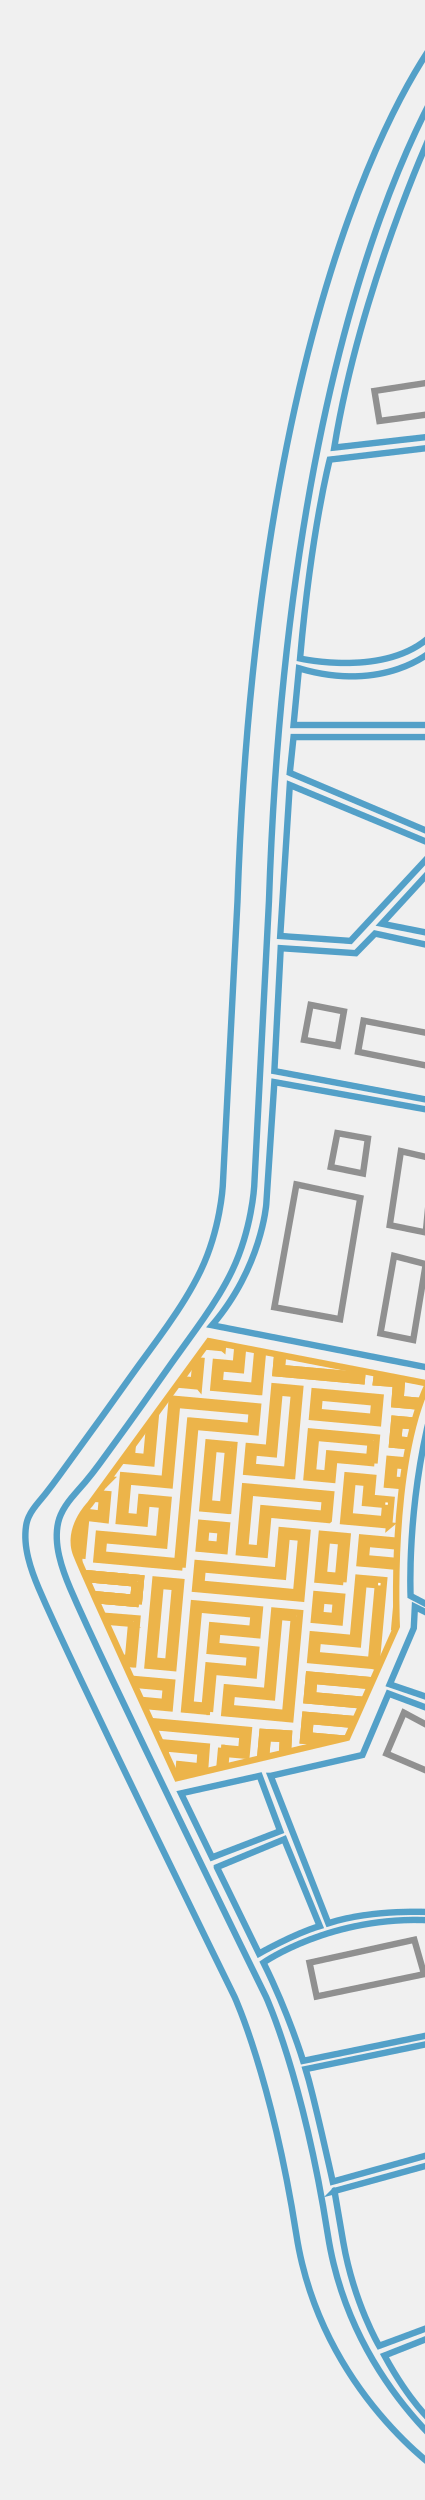
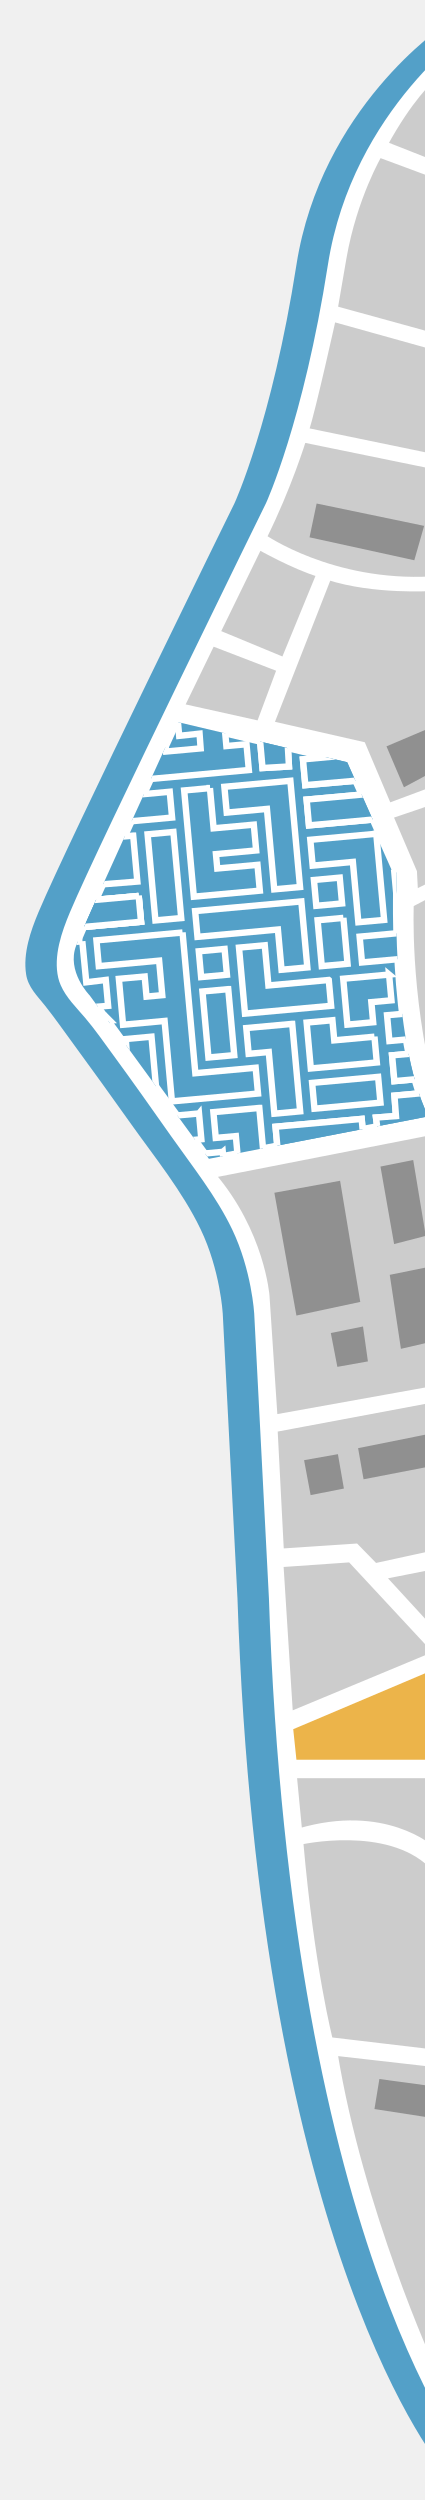
<svg xmlns="http://www.w3.org/2000/svg" id="Layer_4" viewBox="0 0 198.45 1169.62">
  <defs>
-     <style>.cls-1{stroke:#909090;}.cls-1,.cls-2,.cls-3{fill:none;}.cls-1,.cls-2,.cls-3,.cls-4{stroke-miterlimit:10;stroke-width:3px;}.cls-2{stroke:#53a0c8;}.cls-3,.cls-4{stroke:#ecb44a;}.cls-4{fill:#fff;}.cls-5{clip-path:url(#clippath);}</style>
+     <style>.cls-1{fill:#909090;stroke:none;}.cls-2{fill:#ccc;stroke:#fff;}.cls-3{fill:#53a0c8;stroke:#fff;}.cls-4{fill:#53a0c8;stroke:#fff;}.cls-1,.cls-2,.cls-3,.cls-4{stroke-miterlimit:10;stroke-width:3px;}.cls-5{clip-path:url(#clippath);}</style>
    <clipPath id="clippath">
      <path class="cls-3" d="M200.36,647.32l-102.62-19.85-55.79,76.46s-11.01,11.2-6.29,23.39c4.72,12.19,47.17,104.56,47.17,104.56l79.6-18.87,23.19-52.09s-3.54-76.26,14.74-113.6Z" />
    </clipPath>
  </defs>
-   <path class="cls-2" d="M207.57,13.93s-86.13,98.81-96.47,407.87l-6.89,133.28s-1.15,20.25-10.34,39.42c-8.5,17.74-21.7,33.96-33.03,49.92-8.76,12.34-17.59,24.62-26.54,36.83-4.37,5.97-8.63,12.07-13.23,17.87-3.63,4.56-7.98,8.67-8.86,14.72-1.49,9.8,2.09,20.19,5.83,29.08,13.79,32.76,91.7,191.31,91.7,191.31,0,0,17.45,37.91,28.94,111.45s68.89,111.91,68.89,111.91V13.93Z" />
-   <path class="cls-2" d="M222.29,13.93s-86.13,98.81-96.47,407.87l-6.89,133.28s-1.15,20.23-10.33,39.4c-7.39,15.42-18.66,29.55-28.47,43.47-8.97,12.74-17.94,25.48-27.15,38.05-4.31,5.88-8.5,11.96-13.23,17.51-4.07,4.78-8.81,9.36-11.35,15.2-.48,1.1-.88,2.24-1.15,3.42-2.35,10.2,1.61,21.52,5.51,30.79,13.79,32.76,91.7,191.31,91.7,191.31,0,0,17.45,37.91,28.94,111.45s68.89,111.91,68.89,111.91V13.93Z" />
-   <path class="cls-2" d="M201.69,62.45s-33.21,72.68-45.31,146.94l46.45-5.29-1.14-141.65Z" />
-   <path class="cls-2" d="M201.83,209.39l-47.56,5.64s-8.67,33.26-13.9,93.05c0,0,40.74,9.2,61.46-10.91v-87.77Z" />
-   <path class="cls-2" d="M201.83,304.63s-21.9,19.89-61.95,8.05l-2.54,26.5h64.5v-34.55Z" />
-   <polygon class="cls-2" points="201.83 344.84 137.33 344.84 135.58 361.57 201.83 389.65 201.83 344.84" />
-   <polygon class="cls-2" points="201.83 394.82 135.58 367.25 131.1 437.91 163.96 440.2 201.83 399.42 201.83 394.82" />
-   <polygon class="cls-2" points="201.83 436.76 178.61 432.16 201.83 406.88 201.83 436.76" />
-   <polygon class="cls-2" points="201.83 442.5 175.45 436.76 166.47 445.95 131.33 443.6 128.36 501.1 201.83 514.88 201.83 442.5" />
-   <path class="cls-2" d="M201.83,519.48l-73.47-13.21-3.78,57.13s-2.22,29.62-25.37,56.62l102.62,20.11v-120.64Z" />
-   <polygon class="cls-2" points="84.68 839.01 121.45 830.84 131.1 856.69 99.21 868.96 84.68 839.01" />
-   <path class="cls-2" d="M126.62,830.84l42.96-9.77,12.18-28.72,20.06,7.47v94.79s-26.96-1.72-48.21,5.17l-27-68.94Z" />
-   <path class="cls-2" d="M101.46,873.58l19.72,40.41s16.51-9.39,28.42-12.87l-16.66-40.6-31.48,13.05Z" />
-   <path class="cls-2" d="M123.25,918.21s31.82-22.26,78.58-19.78v53.43l-60.02,12.29s-6.8-22.34-18.56-45.94Z" />
-   <path class="cls-2" d="M142.98,968.04l58.86-12.15v51.89l-46.17,12.88s-9.28-41.96-12.69-52.62Z" />
-   <path class="cls-2" d="M156.5,1025.05l45.33-12.48v75.83l-24.47,9.09s-11.84-20.14-16.76-48.49-4.09-23.96-4.09-23.96Z" />
-   <path class="cls-2" d="M179.85,1102.04l21.98-8.67v39.36s-10.1-8.8-21.98-30.69Z" />
-   <polygon class="cls-1" points="188.98 801.29 180.81 820.44 201.83 829.37 201.83 808.18 188.98 801.29" />
-   <polygon class="cls-1" points="193.83 907.5 144.81 918.23 148.13 934.05 198.43 923.59 193.83 907.5" />
-   <polygon class="cls-1" points="168.55 560.52 159.11 617.2 128.36 611.59 138.68 554.14 168.55 560.52" />
-   <polygon class="cls-1" points="184.38 587.59 178 623.84 193.32 626.91 199.19 591.42 184.38 587.59" />
-   <polygon class="cls-1" points="172.13 532.69 169.83 549.03 154.77 545.97 157.83 530.14 172.13 532.69" />
-   <polygon class="cls-1" points="201.83 541.88 187.57 538.57 182.34 573.19 199.19 576.61 201.83 549.03 201.83 541.88" />
-   <polygon class="cls-1" points="160.89 473.2 158.09 489.29 142.26 486.48 145.32 470.14 160.89 473.2" />
-   <polygon class="cls-1" points="170.09 477.54 167.53 492.1 201.83 498.99 201.83 483.67 170.09 477.54" />
-   <polygon class="cls-1" points="201.63 178.82 175.19 182.91 177.49 196.95 202 193.63 201.63 178.82" />
-   <polygon class="cls-2" points="201.83 794.65 182.34 788.01 193.58 761.71 194.09 751.76 201.83 755.59 201.83 794.65" />
-   <path class="cls-2" d="M201.83,751.76l-9.74-5.11s-1.91-41.36,9.74-86.81v91.91Z" />
-   <g class="cls-5">
-     <path class="cls-4" d="M141.91,842.73l2.05-21.51-9.29-1,.52-9.19-12.37-.73-1.69,18.76-8.75-.81-1.26,11.88,30.8,2.59ZM141.05,823.6l-1.54,16.26-25.44-2.14.69-6.55,8.79.81,1.7-18.84,7.12.42-.51,9.05,9.18.99Z" />
-     <path class="cls-4" d="M174.96,798.41l1.1-12.07-31.51-2.87-1.09,12.07,31.51,2.86ZM173.15,788.76l-.61,6.75-26.19-2.38.61-6.74,26.19,2.38Z" />
-     <path class="cls-4" d="M190.57,828.28l5.31-58.41-12.5-1.74-4.87,59.05,12.06,1.1ZM193,772.17l-4.84,53.21-6.76-.62,4.42-53.59,7.17,1Z" />
-     <path class="cls-4" d="M120.71,869.71l2.33-21.7-12.79-2.16-1.85,22.34,12.31,1.52ZM120.12,850.22l-1.78,16.5-7.07-.87,1.4-16.88,7.45,1.26Z" />
-     <path class="cls-4" d="M171.08,835.82l2.72-30.8-30.96-2.73-1.1,12.06,18.84,1.72-.49,6.58-9.17-.99-1.53,12.38,21.69,1.79ZM170.9,807.45l-2.25,25.49-16.27-1.34.86-7.01,9.3,1.01.89-11.95-18.79-1.71.61-6.75,25.65,2.26Z" />
-     <path class="cls-4" d="M106.78,706.85l2.81-30.88-12.07-1.1-2.81,30.88,12.06,1.1ZM106.69,678.39l-2.33,25.56-6.75-.62,2.32-25.56,6.75.61Z" />
-     <path class="cls-4" d="M85.4,733.36l5.99-65.84,28.22,2.56,1.1-12.07-40.29-3.66-3.42,37.62-19.44-1.77-1.95,21.47,12.07,1.1.86-9.41,7.37.67-1.47,16.15-28.22-2.57-1.1,12.07,40.28,3.67ZM88.97,664.61l-5.99,65.84-34.96-3.18.61-6.75,28.22,2.57,1.95-21.47-12.69-1.16-.86,9.41-6.74-.61,1.47-16.15,19.44,1.77,3.42-37.63,34.97,3.18-.61,6.75-28.22-2.57Z" />
-     <path class="cls-4" d="M136.71,690.6l3.72-40.91-12.07-1.1-2.62,28.85-9.41-.85-1.1,12.06,21.47,1.95ZM137.53,652.11l-3.24,35.59-16.15-1.47.61-6.74,9.41.86,2.62-28.85,6.74.61Z" />
-     <path class="cls-4" d="M153.81,711.13l1.1-12.07-40.29-3.66-2.81,30.88,12.06,1.1,1.71-18.81,28.22,2.57ZM152.01,701.48l-.61,6.75-28.22-2.57-1.71,18.81-6.75-.62,2.32-25.56,34.97,3.18Z" />
-     <path class="cls-4" d="M140.98,747.9l2.81-30.88-12.07-1.09-1.71,18.81-37.62-3.42-1.1,12.06,49.69,4.52ZM140.89,719.43l-2.33,25.56-44.37-4.04.61-6.75,37.63,3.43,1.71-18.82,6.75.61Z" />
-     <path class="cls-4" d="M160.65,740.2l1.95-21.48-12.07-1.1-1.95,21.47,12.07,1.1ZM159.7,721.15l-1.47,16.15-6.75-.61,1.47-16.15,6.74.61Z" />
-     <path class="cls-4" d="M81.12,780.39l3.66-40.28-12.07-1.1-3.66,40.28,12.07,1.1ZM81.88,742.52l-3.18,34.96-6.75-.61,3.18-34.96,6.75.61Z" />
-     <path class="cls-4" d="M98.22,800.91l1.71-18.81,18.81,1.71,1.1-12.07-18.81-1.71.62-6.74,18.81,1.71,1.1-12.07-30.88-2.81-4.52,49.69,12.07,1.1ZM97.51,779.2l-1.71,18.81-6.75-.62,4.04-44.37,25.56,2.33-.61,6.75-18.81-1.71-1.1,12.06,18.81,1.71-.61,6.75-18.82-1.71Z" />
-     <path class="cls-4" d="M135.85,804.33l4.52-49.69-12.07-1.1-3.42,37.63-18.81-1.71-1.1,12.06,30.88,2.81ZM137.47,757.06l-4.04,44.37-25.56-2.33.61-6.74,18.81,1.71,3.42-37.63,6.75.61Z" />
-     <path class="cls-4" d="M199.13,734.22l1.1-12.07-30.88-2.81-1.1,12.07,30.88,2.81ZM197.33,724.57l-.61,6.75-25.56-2.32.61-6.75,25.56,2.32Z" />
-     <path class="cls-4" d="M105.07,725.66l1.1-12.07-12.07-1.1-1.1,12.07,12.07,1.1ZM103.27,716.01l-.61,6.75-6.75-.61.61-6.75,6.75.61Z" />
-     <path class="cls-4" d="M158.94,759.02l1.1-12.07-12.07-1.1-1.1,12.07,12.07,1.1ZM157.13,749.37l-.61,6.74-6.75-.61.61-6.74,6.74.61Z" />
-     <path class="cls-4" d="M176.04,779.54l3.67-40.29-12.06-1.09-2.57,28.21-18.81-1.71-1.1,12.07,30.88,2.81ZM176.8,741.67l-3.18,34.97-25.56-2.32.62-6.75,18.81,1.71,2.57-28.22,6.75.61Z" />
-     <path class="cls-4" d="M64.88,750.46l1.1-12.07-40.29-3.67-1.1,12.07,40.29,3.66ZM63.07,740.81l-.62,6.74-34.97-3.18.61-6.75,34.97,3.18Z" />
-     <path class="cls-4" d="M174.96,798.41l1.1-12.07-31.51-2.87-1.09,12.07,31.51,2.86ZM173.15,788.76l-.61,6.75-26.19-2.38.61-6.74,26.19,2.38Z" />
-     <path class="cls-4" d="M196.56,762.44l.85-9.4,9.41.86,1.1-12.07-21.47-1.95-1.95,21.47,12.07,1.09ZM195,750.13l-.86,9.4-6.75-.61,1.47-16.15,16.15,1.47-.61,6.75-9.4-.85Z" />
-     <path class="cls-4" d="M38.5,729.26l1.86-19.2,9.13,1.1,1.1-12.12-20.63-1.65-3.61,30.66,12.16,1.21ZM37.96,707.08l-1.86,19.25-6.79-.67,2.99-25.41,15.38,1.23-.61,6.69-9.11-1.1Z" />
-     <path class="cls-4" d="M93.1,648.7l1.1-12.07-12.07-1.1-1.1,12.06,12.06,1.1ZM91.3,639.05l-.61,6.75-6.75-.62.61-6.74,6.75.61Z" />
-     <path class="cls-4" d="M223.08,679.49l1.1-12.07-39.66-3.61-1.09,12.07,39.66,3.61ZM221.27,669.84l-.61,6.75-34.34-3.12.61-6.75,34.34,3.12Z" />
-     <path class="cls-4" d="M208.55,630.75l1.1-12.06-40.29-3.67-1.1,12.07,40.29,3.66ZM206.74,621.1l-.61,6.74-34.97-3.18.61-6.75,34.97,3.18Z" />
-     <path class="cls-4" d="M205.98,658.97l1.96-21.49-30.55-2.43-1.48,11.73,9.34.69-.71,9.55,21.45,1.95ZM205.03,639.93l-1.47,16.14-16.18-1.47.72-9.6-9.19-.68.81-6.4,25.32,2.02Z" />
-     <path class="cls-4" d="M161.8,626.81l3.67-40.29-12.07-1.1-2.57,28.22-18.81-1.71-1.1,12.07,30.88,2.81ZM162.56,588.94l-3.18,34.97-25.56-2.33.62-6.75,18.81,1.71,2.57-28.22,6.75.61Z" />
-     <path class="cls-4" d="M169.21,646.14l1.1-12.07-40.29-3.67-1.1,12.07,40.29,3.67ZM167.4,636.49l-.61,6.75-34.97-3.18.61-6.75,34.97,3.18Z" />
-     <path class="cls-4" d="M176.9,665.81l1.1-12.07-30.88-2.81-1.1,12.07,30.88,2.81ZM175.1,656.16l-.61,6.75-25.56-2.33.61-6.75,25.56,2.33Z" />
-     <path class="cls-4" d="M175.19,684.62l1.1-12.07-30.88-2.81-1.95,21.47,12.06,1.1.86-9.41,18.81,1.71ZM173.39,674.97l-.61,6.75-18.81-1.71-.86,9.41-6.74-.62,1.47-16.15,25.56,2.33Z" />
-     <path class="cls-4" d="M200.9,714.78l2.75-30.25-21.47-1.95-1.1,12.07,9.4.85-1.65,18.19,12.07,1.1ZM200.75,686.94l-2.27,24.93-6.75-.61,1.65-18.19-9.4-.85.61-6.75,16.15,1.47Z" />
-     <path class="cls-4" d="M182.03,713.69l1.1-12.07-9.4-.85.85-9.41-12.06-1.1-1.95,21.47,21.47,1.95ZM180.22,704.04l-.61,6.75-16.15-1.47,1.47-16.15,6.74.62-.85,9.41,9.4.85Z" />
-     <path class="cls-4" d="M64.88,750.46l1.1-12.07-40.29-3.67-1.1,12.07,40.29,3.66ZM63.07,740.81l-.62,6.74-34.97-3.18.61-6.75,34.97,3.18Z" />
-     <path class="cls-4" d="M144.67,606.33l2.33-21.7-12.79-2.16-1.85,22.34,12.31,1.52ZM144.08,586.85l-1.77,16.5-7.07-.87,1.4-16.88,7.44,1.26Z" />
-     <path class="cls-4" d="M190.57,828.28l5.31-58.41-12.5-1.74-4.87,59.05,12.06,1.1ZM193,772.17l-4.84,53.21-6.76-.62,4.42-53.59,7.17,1Z" />
-     <path class="cls-4" d="M141.91,842.73l2.05-21.51-9.29-1,.52-9.19-12.37-.73-1.69,18.76-8.75-.81-1.26,11.88,30.8,2.59ZM141.05,823.6l-1.54,16.26-25.44-2.14.69-6.55,8.79.81,1.7-18.84,7.12.42-.51,9.05,9.18.99Z" />
-     <path class="cls-4" d="M22.2,699.06l2.04-21.51-9.29-1,.52-9.19-12.37-.72-1.7,18.76-8.75-.8-1.26,11.88,30.8,2.58ZM21.34,679.93l-1.55,16.25-25.44-2.13.69-6.55,8.79.81,1.7-18.85,7.13.42-.51,9.06,9.18,1Z" />
-     <path class="cls-4" d="M171.08,835.82l2.72-30.8-30.96-2.73-1.1,12.06,18.84,1.72-.49,6.58-9.17-.99-1.53,12.38,21.69,1.79ZM170.9,807.45l-2.25,25.49-16.27-1.34.86-7.01,9.3,1.01.89-11.95-18.79-1.71.61-6.75,25.65,2.26Z" />
-     <path class="cls-4" d="M55.25,654.74l1.1-12.07-31.51-2.87-1.09,12.07,31.51,2.87ZM53.44,645.09l-.61,6.75-26.19-2.38.61-6.74,26.19,2.38Z" />
-     <path class="cls-4" d="M70.87,684.61l5.31-58.41-12.5-1.74-4.87,59.05,12.06,1.1ZM73.29,628.5l-4.84,53.21-6.76-.61,4.42-53.6,7.18,1Z" />
-     <path class="cls-4" d="M125.6,604.23l2.01-22.1-12.07-1.1-2.01,22.1,12.07,1.1ZM124.71,584.55l-1.53,16.78-6.75-.61,1.53-16.78,6.75.61Z" />
-     <path class="cls-4" d="M79.41,799.2l1.1-12.07-39.66-3.61-1.1,12.07,39.66,3.61ZM77.6,789.55l-.61,6.75-34.34-3.12.61-6.75,34.34,3.12Z" />
-     <path class="cls-4" d="M64.88,750.46l1.1-12.07-40.29-3.67-1.1,12.07,40.29,3.66ZM63.07,740.81l-.62,6.74-34.97-3.18.61-6.75,34.97,3.18Z" />
-     <path class="cls-4" d="M62.31,778.67l1.95-21.49-30.55-2.43-1.48,11.73,9.33.69-.71,9.55,21.45,1.95ZM61.36,759.64l-1.47,16.14-16.18-1.47.72-9.6-9.19-.68.81-6.4,25.32,2.02Z" />
-     <path class="cls-4" d="M104.2,839.39l1.71-18.81,9.41.85,1.1-12.06-49.69-4.52-2.81,30.91,11.92.88,1.85-18.62,16.18,1.47-.51,6.89-9.53-1.02-1.1,12.09,21.47,1.95ZM103.5,817.68l-1.71,18.81-16.15-1.47.61-6.72,9.57,1.03.91-12.26-21.44-1.95-1.86,18.66-6.61-.49,2.32-25.54,44.37,4.04-.61,6.75-9.41-.86Z" />
-     <path class="cls-4" d="M25.54,765.85l1.1-12.07-40.29-3.67-1.1,12.07,40.29,3.67ZM23.74,756.2l-.62,6.75-34.97-3.18.62-6.75,34.96,3.18Z" />
-     <path class="cls-4" d="M1,726.04l2.33-21.7-12.79-2.16-1.85,22.34,12.31,1.52ZM.41,706.55l-1.78,16.5-7.07-.87,1.4-16.88,7.45,1.26Z" />
-     <path class="cls-4" d="M101.64,867.61l2.01-22.1-12.07-1.1-2.01,22.1,12.07,1.1ZM100.75,847.93l-1.53,16.78-6.75-.61,1.53-16.78,6.75.61Z" />
-     <path class="cls-4" d="M104.22,630.74l2.81-30.88-12.07-1.1-1.71,18.82-9.41-.86-1.1,12.06,21.47,1.95ZM104.13,602.28l-2.33,25.56-16.15-1.47.61-6.75,9.41.86,1.71-18.81,6.74.61Z" />
-     <path class="cls-4" d="M51.37,692.15l2.72-30.8-30.96-2.73-1.1,12.06,18.84,1.71-.49,6.58-9.17-.99-1.53,12.37,21.7,1.79ZM51.2,663.78l-2.25,25.49-16.27-1.34.86-7.01,9.3,1.01.88-11.95-18.79-1.71.61-6.75,25.65,2.26Z" />
-     <path class="cls-4" d="M121.32,651.27l3.66-40.29-12.07-1.1-2.57,28.22-9.41-.85-1.1,12.06,21.47,1.96ZM122.08,613.4l-3.18,34.97-16.15-1.47.61-6.75,9.41.86,2.57-28.22,6.75.61Z" />
-     <path class="cls-4" d="M223.08,679.49l1.1-12.07-39.66-3.61-1.09,12.07,39.66,3.61ZM221.27,669.84l-.61,6.75-34.34-3.12.61-6.75,34.34,3.12Z" />
-     <path class="cls-4" d="M205.98,658.97l1.96-21.49-30.55-2.43-1.48,11.73,9.34.69-.71,9.55,21.45,1.95ZM205.03,639.93l-1.47,16.14-16.18-1.47.72-9.6-9.19-.68.81-6.4,25.32,2.02Z" />
-     <path class="cls-4" d="M161.8,626.81l3.67-40.29-12.07-1.1-2.57,28.22-18.81-1.71-1.1,12.07,30.88,2.81ZM162.56,588.94l-3.18,34.97-25.56-2.33.62-6.75,18.81,1.71,2.57-28.22,6.75.61Z" />
-     <path class="cls-4" d="M169.21,646.14l1.1-12.07-40.29-3.67-1.1,12.07,40.29,3.67ZM167.4,636.49l-.61,6.75-34.97-3.18.61-6.75,34.97,3.18Z" />
-     <path class="cls-4" d="M144.67,606.33l2.33-21.7-12.79-2.16-1.85,22.34,12.31,1.52ZM144.08,586.85l-1.77,16.5-7.07-.87,1.4-16.88,7.44,1.26Z" />
-     <path class="cls-4" d="M125.6,604.23l2.01-22.1-12.07-1.1-2.01,22.1,12.07,1.1ZM124.71,584.55l-1.53,16.78-6.75-.61,1.53-16.78,6.75.61Z" />
-     <path class="cls-4" d="M18.13,746.52l3.66-40.28-12.07-1.1-2.57,28.22-18.81-1.71-1.1,12.07,30.88,2.81ZM18.89,708.65l-3.18,34.97-25.56-2.32.62-6.75,18.81,1.71,2.57-28.22,6.75.61Z" />
+   <g transform="translate(0 1169.62) scale(1 -1)">
+     <path class="cls-2" d="M207.57,13.93s-86.13,98.81-96.47,407.87l-6.89,133.28s-1.15,20.25-10.34,39.42c-8.5,17.74-21.7,33.96-33.03,49.92-8.76,12.34-17.59,24.62-26.54,36.83-4.37,5.97-8.63,12.07-13.23,17.87-3.63,4.56-7.98,8.67-8.86,14.72-1.49,9.8,2.09,20.19,5.83,29.08,13.79,32.76,91.7,191.31,91.7,191.31,0,0,17.45,37.91,28.94,111.45s68.89,111.91,68.89,111.91V13.93Z" style="fill:#53a0c8;stroke:none" />
+     <path class="cls-2" d="M222.29,13.93s-86.13,98.81-96.47,407.87l-6.89,133.28s-1.15,20.23-10.33,39.4c-7.39,15.42-18.66,29.55-28.47,43.47-8.97,12.74-17.94,25.48-27.15,38.05-4.31,5.88-8.5,11.96-13.23,17.51-4.07,4.78-8.81,9.36-11.35,15.2-.48,1.1-.88,2.24-1.15,3.42-2.35,10.2,1.61,21.52,5.51,30.79,13.79,32.76,91.7,191.31,91.7,191.31,0,0,17.45,37.91,28.94,111.45s68.89,111.91,68.89,111.91V13.93Z" style="fill:#fff;stroke:none" />
+     <path class="cls-2" d="M201.69,62.45s-33.21,72.68-45.31,146.94l46.45-5.29-1.14-141.65Z" />
+     <path class="cls-2" d="M201.83,209.39l-47.56,5.64s-8.67,33.26-13.9,93.05c0,0,40.74,9.2,61.46-10.91v-87.77Z" />
+     <path class="cls-2" d="M201.83,304.63s-21.9,19.89-61.95,8.05l-2.54,26.5h64.5v-34.55Z" />
+     <polygon class="cls-2" points="201.83 344.84 137.33 344.84 135.58 361.57 201.83 389.65 201.83 344.84" style="fill:#ecb44a;stroke:#fff" />
+     <polygon class="cls-2" points="201.83 394.82 135.58 367.25 131.1 437.91 163.96 440.2 201.83 399.42 201.83 394.82" />
+     <polygon class="cls-2" points="201.83 436.76 178.61 432.16 201.83 406.88 201.83 436.76" />
+     <polygon class="cls-2" points="201.83 442.5 175.45 436.76 166.47 445.95 131.33 443.6 128.36 501.1 201.83 514.88 201.83 442.5" />
+     <path class="cls-2" d="M201.83,519.48l-73.47-13.21-3.78,57.13s-2.22,29.62-25.37,56.62l102.62,20.11v-120.64Z" />
+     <polygon class="cls-2" points="84.68 839.01 121.45 830.84 131.1 856.69 99.21 868.96 84.68 839.01" />
+     <path class="cls-2" d="M126.62,830.84l42.96-9.77,12.18-28.72,20.06,7.47v94.79s-26.96-1.72-48.21,5.17l-27-68.94Z" />
+     <path class="cls-2" d="M101.46,873.58l19.72,40.41s16.51-9.39,28.42-12.87l-16.66-40.6-31.48,13.05Z" />
+     <path class="cls-2" d="M123.25,918.21s31.82-22.26,78.58-19.78v53.43l-60.02,12.29s-6.8-22.34-18.56-45.94Z" />
+     <path class="cls-2" d="M142.98,968.04l58.86-12.15v51.89l-46.17,12.88s-9.28-41.96-12.69-52.62Z" />
+     <path class="cls-2" d="M156.5,1025.05l45.33-12.48v75.83l-24.47,9.09s-11.84-20.14-16.76-48.49-4.09-23.96-4.09-23.96Z" />
+     <path class="cls-2" d="M179.85,1102.04l21.98-8.67v39.36s-10.1-8.8-21.98-30.69Z" />
+     <polygon class="cls-1" points="188.98 801.29 180.81 820.44 201.83 829.37 201.83 808.18 188.98 801.29" />
+     <polygon class="cls-1" points="193.83 907.5 144.81 918.23 148.13 934.05 198.43 923.59 193.83 907.5" />
+     <polygon class="cls-1" points="168.55 560.52 159.11 617.2 128.36 611.59 138.68 554.14 168.55 560.52" />
+     <polygon class="cls-1" points="184.38 587.59 178 623.84 193.32 626.91 199.19 591.42 184.38 587.59" />
+     <polygon class="cls-1" points="172.13 532.69 169.83 549.03 154.77 545.97 157.83 530.14 172.13 532.69" />
+     <polygon class="cls-1" points="201.83 541.88 187.57 538.57 182.34 573.19 199.19 576.61 201.83 549.03 201.83 541.88" />
+     <polygon class="cls-1" points="160.89 473.2 158.09 489.29 142.26 486.48 145.32 470.14 160.89 473.2" />
+     <polygon class="cls-1" points="170.09 477.54 167.53 492.1 201.83 498.99 201.83 483.67 170.09 477.54" />
+     <polygon class="cls-1" points="201.63 178.82 175.19 182.91 177.49 196.95 202 193.63 201.63 178.82" />
+     <polygon class="cls-2" points="201.83 794.65 182.34 788.01 193.58 761.71 194.09 751.76 201.83 755.59 201.83 794.65" />
+     <path class="cls-2" d="M201.83,751.76l-9.74-5.11s-1.91-41.36,9.74-86.81v91.91Z" />
+     <path class="cls-3" d="M200.36,647.32l-102.62-19.85-55.79,76.46s-11.01,11.2-6.29,23.39c4.72,12.19,47.17,104.56,47.17,104.56l79.6-18.87,23.19-52.09s-3.54-76.26,14.74-113.6Z" />
+     <g class="cls-5">
+       <path class="cls-4" d="M141.91,842.73l2.05-21.51-9.29-1,.52-9.19-12.37-.73-1.69,18.76-8.75-.81-1.26,11.88,30.8,2.59Z" />
+       <path class="cls-4" d="M174.96,798.41l1.1-12.07-31.51-2.87-1.09,12.07,31.51,2.86Z" />
+       <path class="cls-4" d="M190.57,828.28l5.31-58.41-12.5-1.74-4.87,59.05,12.06,1.1Z" />
+       <path class="cls-4" d="M120.71,869.71l2.33-21.7-12.79-2.16-1.85,22.34,12.31,1.52Z" />
+       <path class="cls-4" d="M171.08,835.82l2.72-30.8-30.96-2.73-1.1,12.06,18.84,1.72-.49,6.58-9.17-.99-1.53,12.38,21.69,1.79Z" />
+       <path class="cls-4" d="M106.78,706.85l2.81-30.88-12.07-1.1-2.81,30.88,12.06,1.1Z" />
+       <path class="cls-4" d="M85.4,733.36l5.99-65.84,28.22,2.56,1.1-12.07-40.29-3.66-3.42,37.62-19.44-1.77-1.95,21.47,12.07,1.1.86-9.41,7.37.67-1.47,16.15-28.22-2.57-1.1,12.07,40.28,3.67Z" />
+       <path class="cls-4" d="M136.71,690.6l3.72-40.91-12.07-1.1-2.62,28.85-9.41-.85-1.1,12.06,21.47,1.95Z" />
+       <path class="cls-4" d="M153.81,711.13l1.1-12.07-40.29-3.66-2.81,30.88,12.06,1.1,1.71-18.81,28.22,2.57Z" />
+       <path class="cls-4" d="M140.98,747.9l2.81-30.88-12.07-1.09-1.71,18.81-37.62-3.42-1.1,12.06,49.69,4.52Z" />
+       <path class="cls-4" d="M160.65,740.2l1.95-21.48-12.07-1.1-1.95,21.47,12.07,1.1Z" />
+       <path class="cls-4" d="M81.12,780.39l3.66-40.28-12.07-1.1-3.66,40.28,12.07,1.1Z" />
+       <path class="cls-4" d="M98.22,800.91l1.71-18.81,18.81,1.71,1.1-12.07-18.81-1.71.62-6.74,18.81,1.71,1.1-12.07-30.88-2.81-4.52,49.69,12.07,1.1Z" />
+       <path class="cls-4" d="M135.85,804.33l4.52-49.69-12.07-1.1-3.42,37.63-18.81-1.71-1.1,12.06,30.88,2.81Z" />
+       <path class="cls-4" d="M199.13,734.22l1.1-12.07-30.88-2.81-1.1,12.07,30.88,2.81Z" />
+       <path class="cls-4" d="M105.07,725.66l1.1-12.07-12.07-1.1-1.1,12.07,12.07,1.1Z" />
+       <path class="cls-4" d="M158.94,759.02l1.1-12.07-12.07-1.1-1.1,12.07,12.07,1.1Z" />
+       <path class="cls-4" d="M176.04,779.54l3.67-40.29-12.06-1.09-2.57,28.21-18.81-1.71-1.1,12.07,30.88,2.81Z" />
+       <path class="cls-4" d="M64.88,750.46l1.1-12.07-40.29-3.67-1.1,12.07,40.29,3.66Z" />
+       <path class="cls-4" d="M174.96,798.41l1.1-12.07-31.51-2.87-1.09,12.07,31.51,2.86Z" />
+       <path class="cls-4" d="M196.56,762.44l.85-9.4,9.41.86,1.1-12.07-21.47-1.95-1.95,21.47,12.07,1.09Z" />
+       <path class="cls-4" d="M38.5,729.26l1.86-19.2,9.13,1.1,1.1-12.12-20.63-1.65-3.61,30.66,12.16,1.21Z" />
+       <path class="cls-4" d="M93.1,648.7l1.1-12.07-12.07-1.1-1.1,12.06,12.06,1.1Z" />
+       <path class="cls-4" d="M223.08,679.49l1.1-12.07-39.66-3.61-1.09,12.07,39.66,3.61Z" />
+       <path class="cls-4" d="M208.55,630.75l1.1-12.06-40.29-3.67-1.1,12.07,40.29,3.66Z" />
+       <path class="cls-4" d="M205.98,658.97l1.96-21.49-30.55-2.43-1.48,11.73,9.34.69-.71,9.55,21.45,1.95Z" />
+       <path class="cls-4" d="M161.8,626.81l3.67-40.29-12.07-1.1-2.57,28.22-18.81-1.71-1.1,12.07,30.88,2.81Z" />
+       <path class="cls-4" d="M169.21,646.14l1.1-12.07-40.29-3.67-1.1,12.07,40.29,3.67Z" />
+       <path class="cls-4" d="M176.9,665.81l1.1-12.07-30.88-2.81-1.1,12.07,30.88,2.81Z" />
+       <path class="cls-4" d="M175.19,684.62l1.1-12.07-30.88-2.81-1.95,21.47,12.06,1.1.86-9.41,18.81,1.71Z" />
+       <path class="cls-4" d="M200.9,714.78l2.75-30.25-21.47-1.95-1.1,12.07,9.4.85-1.65,18.19,12.07,1.1Z" />
+       <path class="cls-4" d="M182.03,713.69l1.1-12.07-9.4-.85.85-9.41-12.06-1.1-1.95,21.47,21.47,1.95Z" />
+       <path class="cls-4" d="M64.88,750.46l1.1-12.07-40.29-3.67-1.1,12.07,40.29,3.66Z" />
+       <path class="cls-4" d="M144.67,606.33l2.33-21.7-12.79-2.16-1.85,22.34,12.31,1.52Z" />
+       <path class="cls-4" d="M190.57,828.28l5.31-58.41-12.5-1.74-4.87,59.05,12.06,1.1Z" />
+       <path class="cls-4" d="M141.91,842.73l2.05-21.51-9.29-1,.52-9.19-12.37-.73-1.69,18.76-8.75-.81-1.26,11.88,30.8,2.59Z" />
+       <path class="cls-4" d="M22.2,699.06l2.04-21.51-9.29-1,.52-9.19-12.37-.72-1.7,18.76-8.75-.8-1.26,11.88,30.8,2.58Z" />
+       <path class="cls-4" d="M171.08,835.82l2.72-30.8-30.96-2.73-1.1,12.06,18.84,1.72-.49,6.58-9.17-.99-1.53,12.38,21.69,1.79Z" />
+       <path class="cls-4" d="M55.25,654.74l1.1-12.07-31.51-2.87-1.09,12.07,31.51,2.87Z" />
+       <path class="cls-4" d="M70.87,684.61l5.31-58.41-12.5-1.74-4.87,59.05,12.06,1.1Z" />
+       <path class="cls-4" d="M125.6,604.23l2.01-22.1-12.07-1.1-2.01,22.1,12.07,1.1Z" />
+       <path class="cls-4" d="M79.41,799.2l1.1-12.07-39.66-3.61-1.1,12.07,39.66,3.61Z" />
+       <path class="cls-4" d="M64.88,750.46l1.1-12.07-40.29-3.67-1.1,12.07,40.29,3.66Z" />
+       <path class="cls-4" d="M62.31,778.67l1.95-21.49-30.55-2.43-1.48,11.73,9.33.69-.71,9.55,21.45,1.95Z" />
+       <path class="cls-4" d="M104.2,839.39l1.71-18.81,9.41.85,1.1-12.06-49.69-4.52-2.81,30.91,11.92.88,1.85-18.62,16.18,1.47-.51,6.89-9.53-1.02-1.1,12.09,21.47,1.95Z" />
+       <path class="cls-4" d="M25.54,765.85l1.1-12.07-40.29-3.67-1.1,12.07,40.29,3.67Z" />
+       <path class="cls-4" d="M1,726.04l2.33-21.7-12.79-2.16-1.85,22.34,12.31,1.52Z" />
+       <path class="cls-4" d="M101.64,867.61l2.01-22.1-12.07-1.1-2.01,22.1,12.07,1.1Z" />
+       <path class="cls-4" d="M104.22,630.74l2.81-30.88-12.07-1.1-1.71,18.82-9.41-.86-1.1,12.06,21.47,1.95Z" />
+       <path class="cls-4" d="M51.37,692.15l2.72-30.8-30.96-2.73-1.1,12.06,18.84,1.71-.49,6.58-9.17-.99-1.53,12.37,21.7,1.79Z" />
+       <path class="cls-4" d="M121.32,651.27l3.66-40.29-12.07-1.1-2.57,28.22-9.41-.85-1.1,12.06,21.47,1.96Z" />
+       <path class="cls-4" d="M223.08,679.49l1.1-12.07-39.66-3.61-1.09,12.07,39.66,3.61Z" />
+       <path class="cls-4" d="M205.98,658.97l1.96-21.49-30.55-2.43-1.48,11.73,9.34.69-.71,9.55,21.45,1.95Z" />
+       <path class="cls-4" d="M161.8,626.81l3.67-40.29-12.07-1.1-2.57,28.22-18.81-1.71-1.1,12.07,30.88,2.81Z" />
+       <path class="cls-4" d="M169.21,646.14l1.1-12.07-40.29-3.67-1.1,12.07,40.29,3.67Z" />
+       <path class="cls-4" d="M144.67,606.33l2.33-21.7-12.79-2.16-1.85,22.34,12.31,1.52Z" />
+       <path class="cls-4" d="M125.6,604.23l2.01-22.1-12.07-1.1-2.01,22.1,12.07,1.1Z" />
+       <path class="cls-4" d="M18.13,746.52l3.66-40.28-12.07-1.1-2.57,28.22-18.81-1.71-1.1,12.07,30.88,2.81Z" />
+     </g>
  </g>
-   <path class="cls-3" d="M200.36,647.32l-102.62-19.85-55.79,76.46s-11.01,11.2-6.29,23.39c4.72,12.19,47.17,104.56,47.17,104.56l79.6-18.87,23.19-52.09s-3.54-76.26,14.74-113.6Z" />
</svg>
